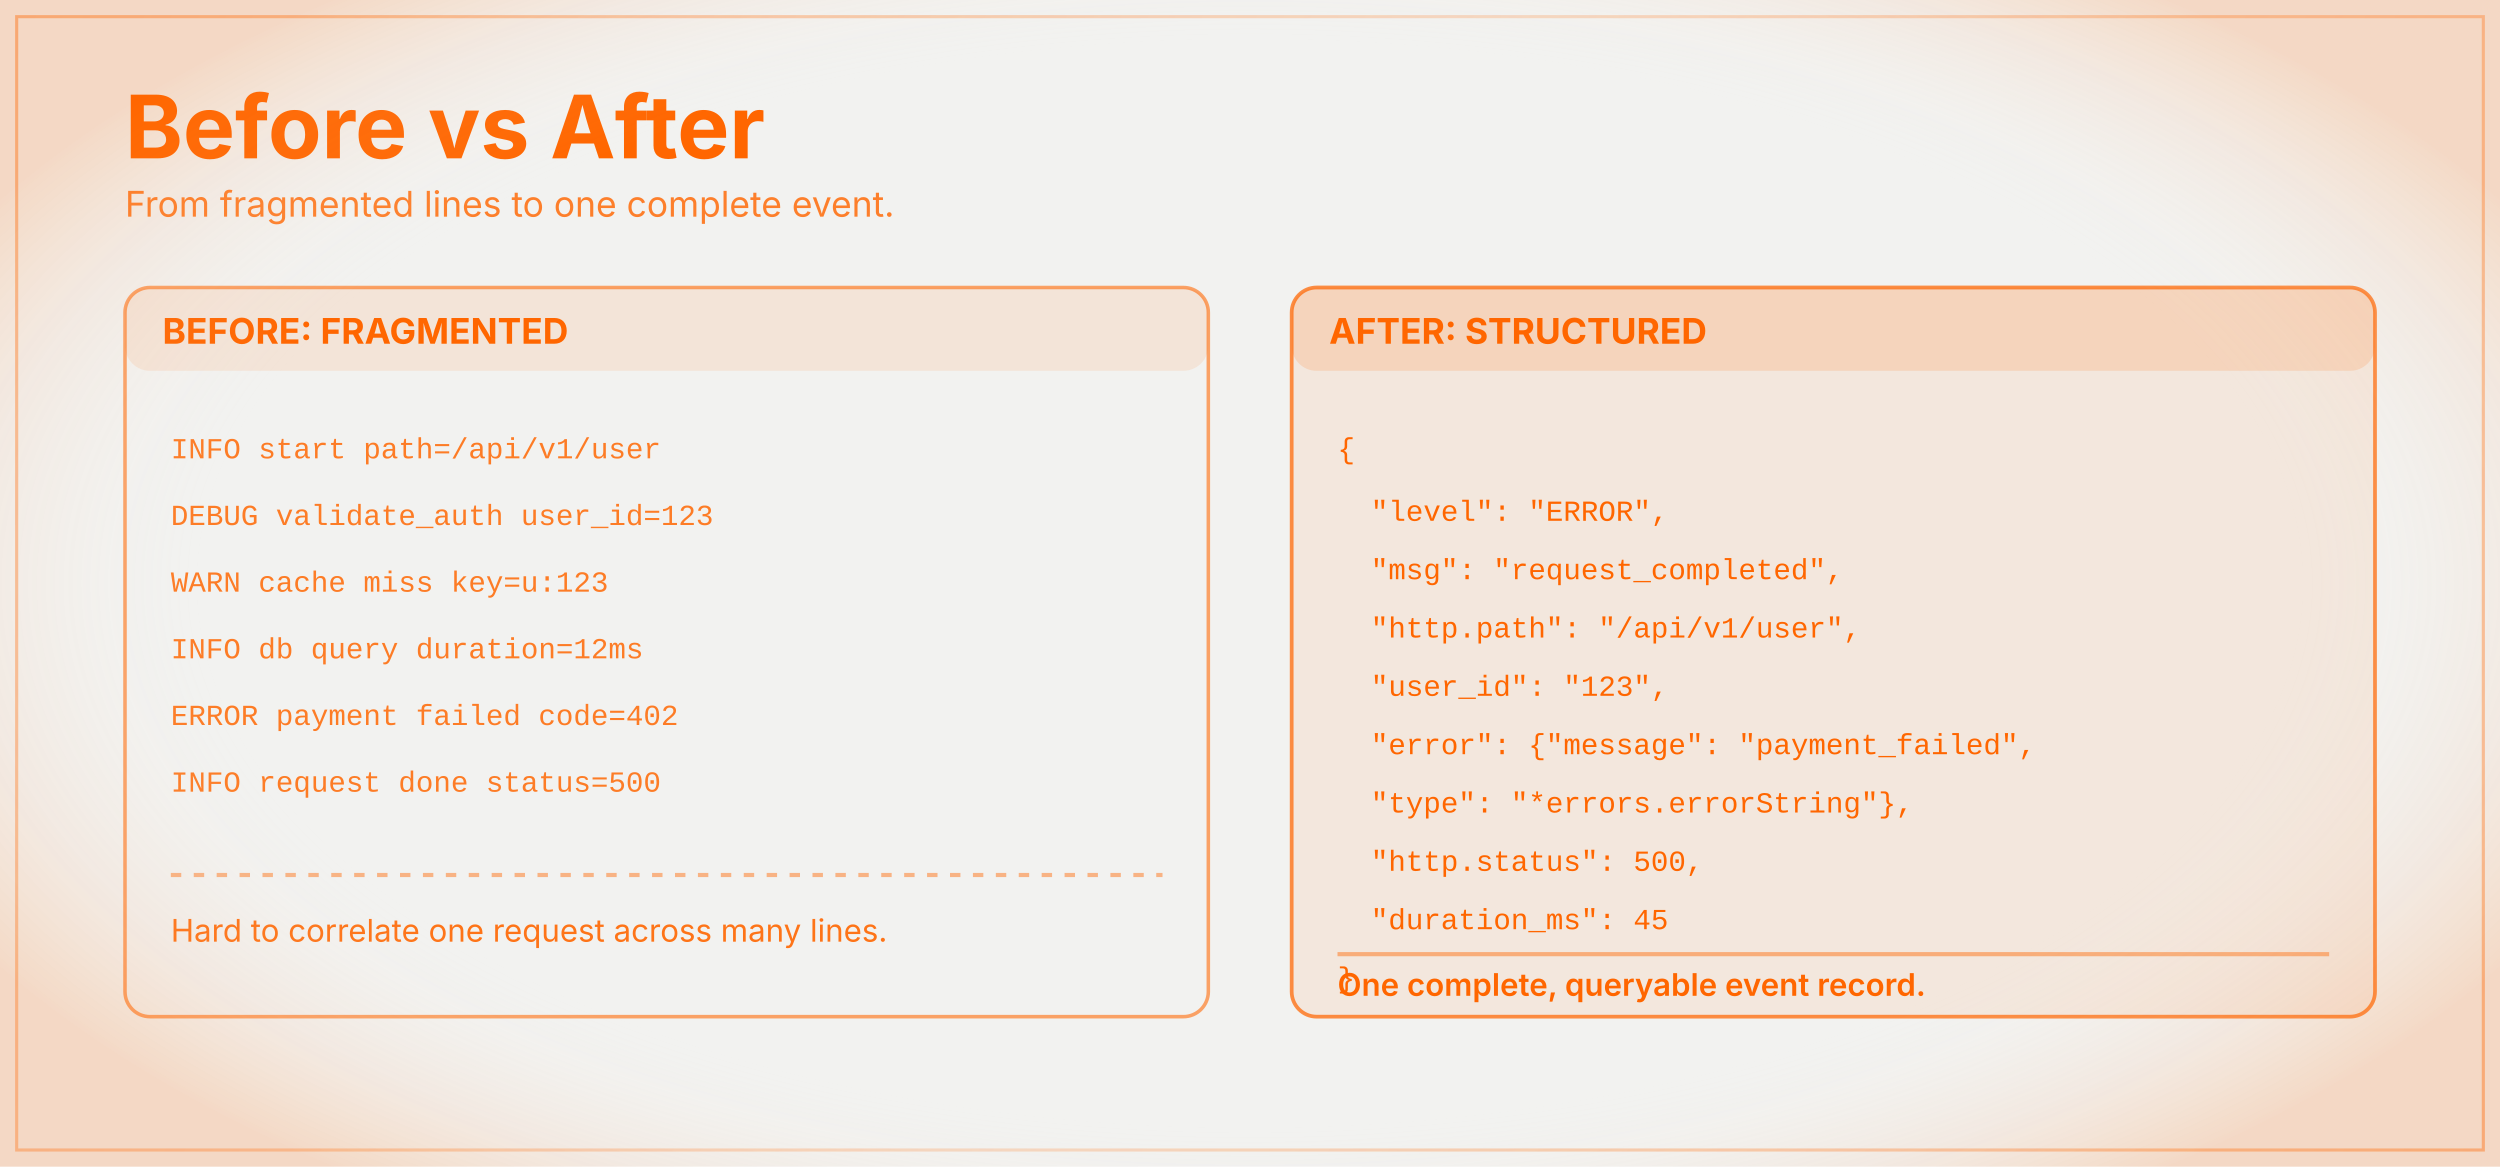
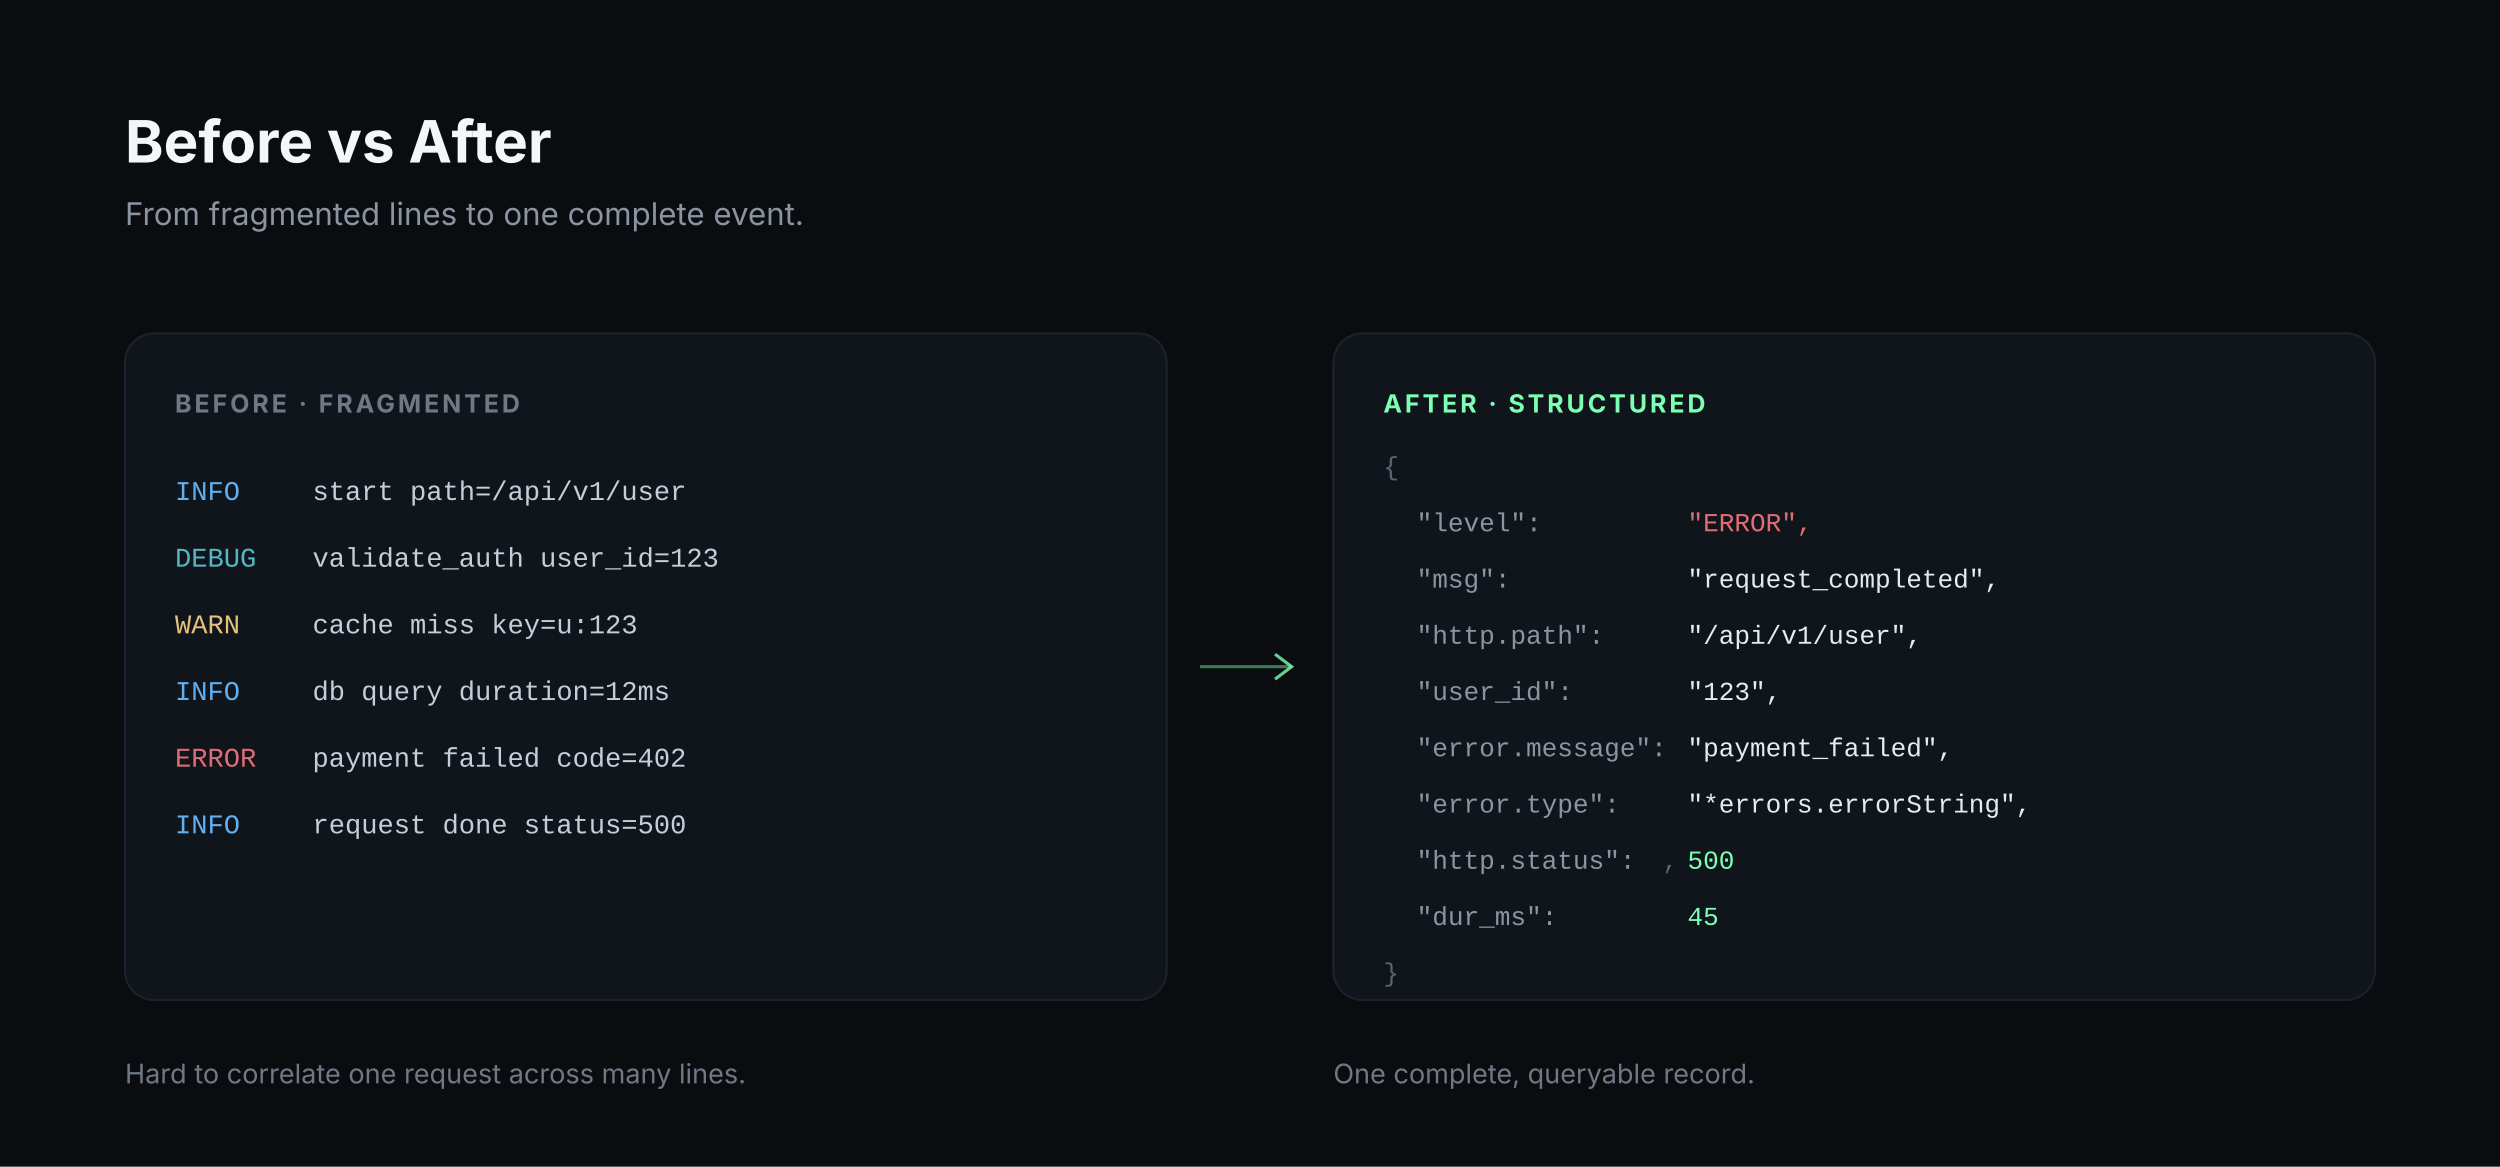
<svg xmlns="http://www.w3.org/2000/svg" width="1200" height="560" viewBox="0 0 1200 560" fill="none" role="img" aria-labelledby="title desc">
-   <defs>
-     <linearGradient id="frameStroke" x1="0" y1="0" x2="1200" y2="560" gradientUnits="userSpaceOnUse">
-       <stop offset="0" stop-color="#F60" stop-opacity="0.42" />
-       <stop offset="0.5" stop-color="#F60" stop-opacity="0.2" />
-       <stop offset="1" stop-color="#F60" stop-opacity="0.4" />
-     </linearGradient>
-     <radialGradient id="vignette" cx="0" cy="0" r="1" gradientUnits="userSpaceOnUse" gradientTransform="translate(600 280) rotate(90) scale(360 700)">
-       <stop offset="0.72" stop-color="#F2F2F0" stop-opacity="0" />
-       <stop offset="1" stop-color="#F60" stop-opacity="0.18" />
-     </radialGradient>
-   </defs>
-   <rect width="1200" height="560" fill="#F2F2F0" />
-   <rect x="8" y="8" width="1184" height="544" fill="none" stroke="url(#frameStroke)" stroke-width="1.5" />
-   <text x="60" y="76" font-family="Inter, Segoe UI, Roboto, Helvetica, Arial, sans-serif" font-size="42" font-weight="700" fill="#F60">Before vs After</text>
-   <text x="60" y="104" font-family="Inter, Segoe UI, Roboto, Helvetica, Arial, sans-serif" font-size="17" fill="#F60" fill-opacity="0.82">From fragmented lines to one complete event.</text>
-   <g transform="translate(60 138)">
-     <rect width="520" height="350" rx="12" fill="#F2F2F0" stroke="#F60" stroke-opacity="0.58" stroke-width="1.7" />
-     <rect width="520" height="40" rx="12" fill="#F60" fill-opacity="0.1" />
-     <text x="18" y="27" font-family="Inter, Segoe UI, Roboto, Helvetica, Arial, sans-serif" font-size="17" font-weight="700" fill="#F60">BEFORE: FRAGMENTED</text>
-     <g font-family="ui-monospace, SFMono-Regular, Menlo, Monaco, Consolas, Liberation Mono, monospace" font-size="14" fill="#F60" fill-opacity="0.84">
-       <text x="22" y="82">INFO start path=/api/v1/user</text>
-       <text x="22" y="114">DEBUG validate_auth user_id=123</text>
-       <text x="22" y="146">WARN cache miss key=u:123</text>
-       <text x="22" y="178">INFO db query duration=12ms</text>
-       <text x="22" y="210">ERROR payment failed code=402</text>
-       <text x="22" y="242">INFO request done status=500</text>
-     </g>
-     <line x1="22" y1="282" x2="498" y2="282" stroke="#F60" stroke-opacity="0.45" stroke-width="2" stroke-dasharray="5 6" />
-     <text x="22" y="314" font-family="Inter, Segoe UI, Roboto, Helvetica, Arial, sans-serif" font-size="15" fill="#F60" fill-opacity="0.9">Hard to correlate one request across many lines.</text>
+   <rect width="1200" height="560" fill="#0A0C10" />
+   <text x="60" y="78" font-family="Inter, Segoe UI, Roboto, Helvetica, Arial, sans-serif" font-size="28" font-weight="700" fill="#F4F6F8">Before vs After</text>
+   <text x="60" y="108" font-family="Inter, Segoe UI, Roboto, Helvetica, Arial, sans-serif" font-size="15" fill="#8B94A1">From fragmented lines to one complete event.</text>
+   <rect x="60" y="160" width="500" height="320" rx="14" fill="#10151C" stroke="#1B222B" />
+   <text x="84" y="198" font-family="Inter, Segoe UI, Roboto, Helvetica, Arial, sans-serif" font-size="12" font-weight="700" letter-spacing="1.4" fill="#6F7885">BEFORE · FRAGMENTED</text>
+   <g font-family="ui-monospace, SFMono-Regular, Menlo, Monaco, Consolas, Liberation Mono, monospace" font-size="13">
+     <text x="84" y="240" fill="#61AFEF">INFO</text>
+     <text x="150" y="240" fill="#C5CDD8">start path=/api/v1/user</text>
+     <text x="84" y="272" fill="#56B6C2">DEBUG</text>
+     <text x="150" y="272" fill="#C5CDD8">validate_auth user_id=123</text>
+     <text x="84" y="304" fill="#E5C07B">WARN</text>
+     <text x="150" y="304" fill="#C5CDD8">cache miss key=u:123</text>
+     <text x="84" y="336" fill="#61AFEF">INFO</text>
+     <text x="150" y="336" fill="#C5CDD8">db query duration=12ms</text>
+     <text x="84" y="368" fill="#E06C75">ERROR</text>
+     <text x="150" y="368" fill="#C5CDD8">payment failed code=402</text>
+     <text x="84" y="400" fill="#61AFEF">INFO</text>
+     <text x="150" y="400" fill="#C5CDD8">request done status=500</text>
  </g>
-   <g transform="translate(620 138)">
-     <rect width="520" height="350" rx="12" fill="#F60" fill-opacity="0.08" stroke="#F60" stroke-opacity="0.72" stroke-width="1.8" />
-     <rect width="520" height="40" rx="12" fill="#F60" fill-opacity="0.15" />
-     <text x="18" y="27" font-family="Inter, Segoe UI, Roboto, Helvetica, Arial, sans-serif" font-size="17" font-weight="700" fill="#F60">AFTER: STRUCTURED</text>
-     <g font-family="ui-monospace, SFMono-Regular, Menlo, Monaco, Consolas, Liberation Mono, monospace" font-size="14" fill="#F60">
-       <text x="22" y="82">{</text>
-       <text x="38" y="112">"level": "ERROR",</text>
-       <text x="38" y="140">"msg": "request_completed",</text>
-       <text x="38" y="168">"http.path": "/api/v1/user",</text>
-       <text x="38" y="196">"user_id": "123",</text>
-       <text x="38" y="224">"error": {"message": "payment_failed",</text>
-       <text x="38" y="252">          "type": "*errors.errorString"},</text>
-       <text x="38" y="280">"http.status": 500,</text>
-       <text x="38" y="308">"duration_ms": 45</text>
-       <text x="22" y="336">}</text>
-     </g>
-     <line x1="22" y1="320" x2="498" y2="320" stroke="#F60" stroke-opacity="0.45" stroke-width="2" />
-     <text x="22" y="340" font-family="Inter, Segoe UI, Roboto, Helvetica, Arial, sans-serif" font-size="15" font-weight="600" fill="#F60">One complete, queryable event record.</text>
+   <text x="60" y="520" font-family="Inter, Segoe UI, Roboto, Helvetica, Arial, sans-serif" font-size="13" fill="#6F7885">Hard to correlate one request across many lines.</text>
+   <path d="M576 320h44" stroke="#7CFFB2" stroke-opacity="0.45" stroke-width="1.5" />
+   <path d="M612 314l8 6-8 6" fill="none" stroke="#7CFFB2" stroke-opacity="0.8" stroke-width="1.5" />
+   <rect x="640" y="160" width="500" height="320" rx="14" fill="#10151C" stroke="#1B222B" />
+   <text x="664" y="198" font-family="Inter, Segoe UI, Roboto, Helvetica, Arial, sans-serif" font-size="12" font-weight="700" letter-spacing="1.4" fill="#7CFFB2">AFTER · STRUCTURED</text>
+   <g font-family="ui-monospace, SFMono-Regular, Menlo, Monaco, Consolas, Liberation Mono, monospace" font-size="12.5">
+     <text x="664" y="228" fill="#5B6472">{</text>
+     <text x="680" y="255" fill="#8B94A1">"level":</text>
+     <text x="810" y="255" fill="#E06C75">"ERROR",</text>
+     <text x="680" y="282" fill="#8B94A1">"msg":</text>
+     <text x="810" y="282" fill="#E6EBF1">"request_completed",</text>
+     <text x="680" y="309" fill="#8B94A1">"http.path":</text>
+     <text x="810" y="309" fill="#E6EBF1">"/api/v1/user",</text>
+     <text x="680" y="336" fill="#8B94A1">"user_id":</text>
+     <text x="810" y="336" fill="#E6EBF1">"123",</text>
+     <text x="680" y="363" fill="#8B94A1">"error.message":</text>
+     <text x="810" y="363" fill="#E6EBF1">"payment_failed",</text>
+     <text x="680" y="390" fill="#8B94A1">"error.type":</text>
+     <text x="810" y="390" fill="#E6EBF1">"*errors.errorString",</text>
+     <text x="680" y="417" fill="#8B94A1">"http.status":</text>
+     <text x="810" y="417" fill="#7CFFB2">500</text>
+     <text x="798" y="417" fill="#5B6472">,</text>
+     <text x="680" y="444" fill="#8B94A1">"dur_ms":</text>
+     <text x="810" y="444" fill="#7CFFB2">45</text>
+     <text x="664" y="471" fill="#5B6472">}</text>
  </g>
-   <rect width="1200" height="560" fill="url(#vignette)" />
+   <text x="640" y="520" font-family="Inter, Segoe UI, Roboto, Helvetica, Arial, sans-serif" font-size="13" fill="#6F7885">One complete, queryable record.</text>
</svg>
